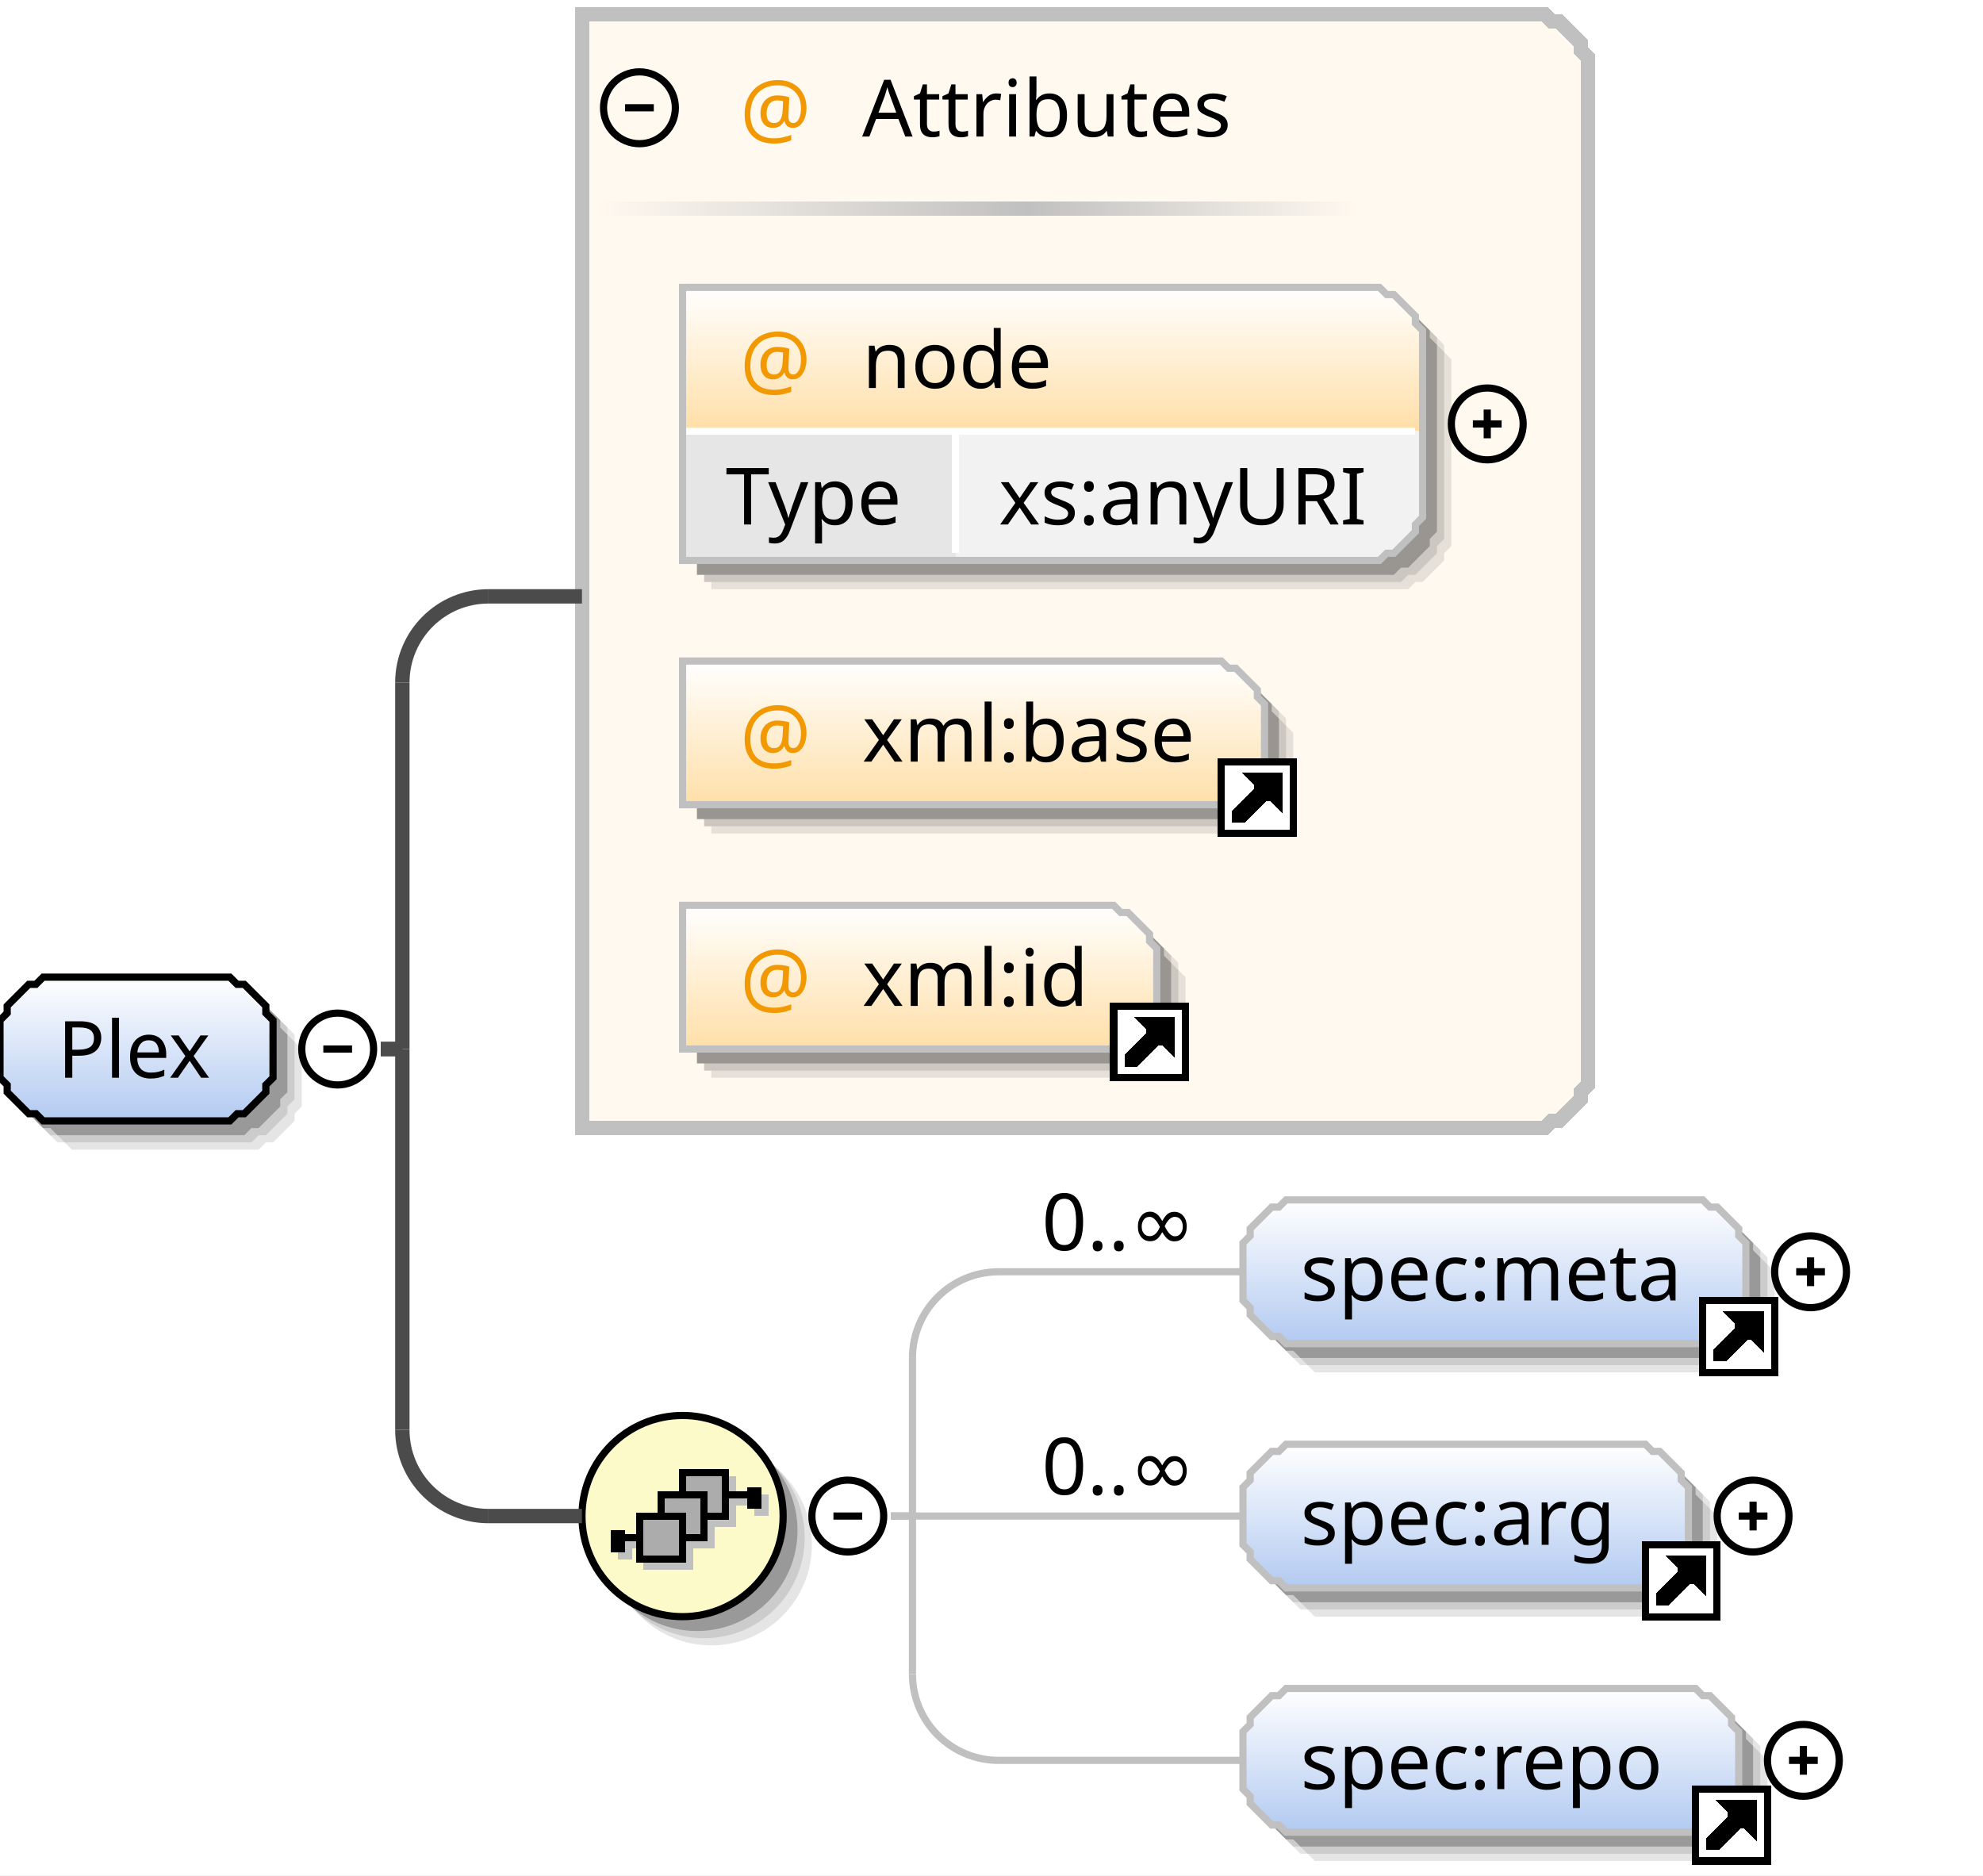
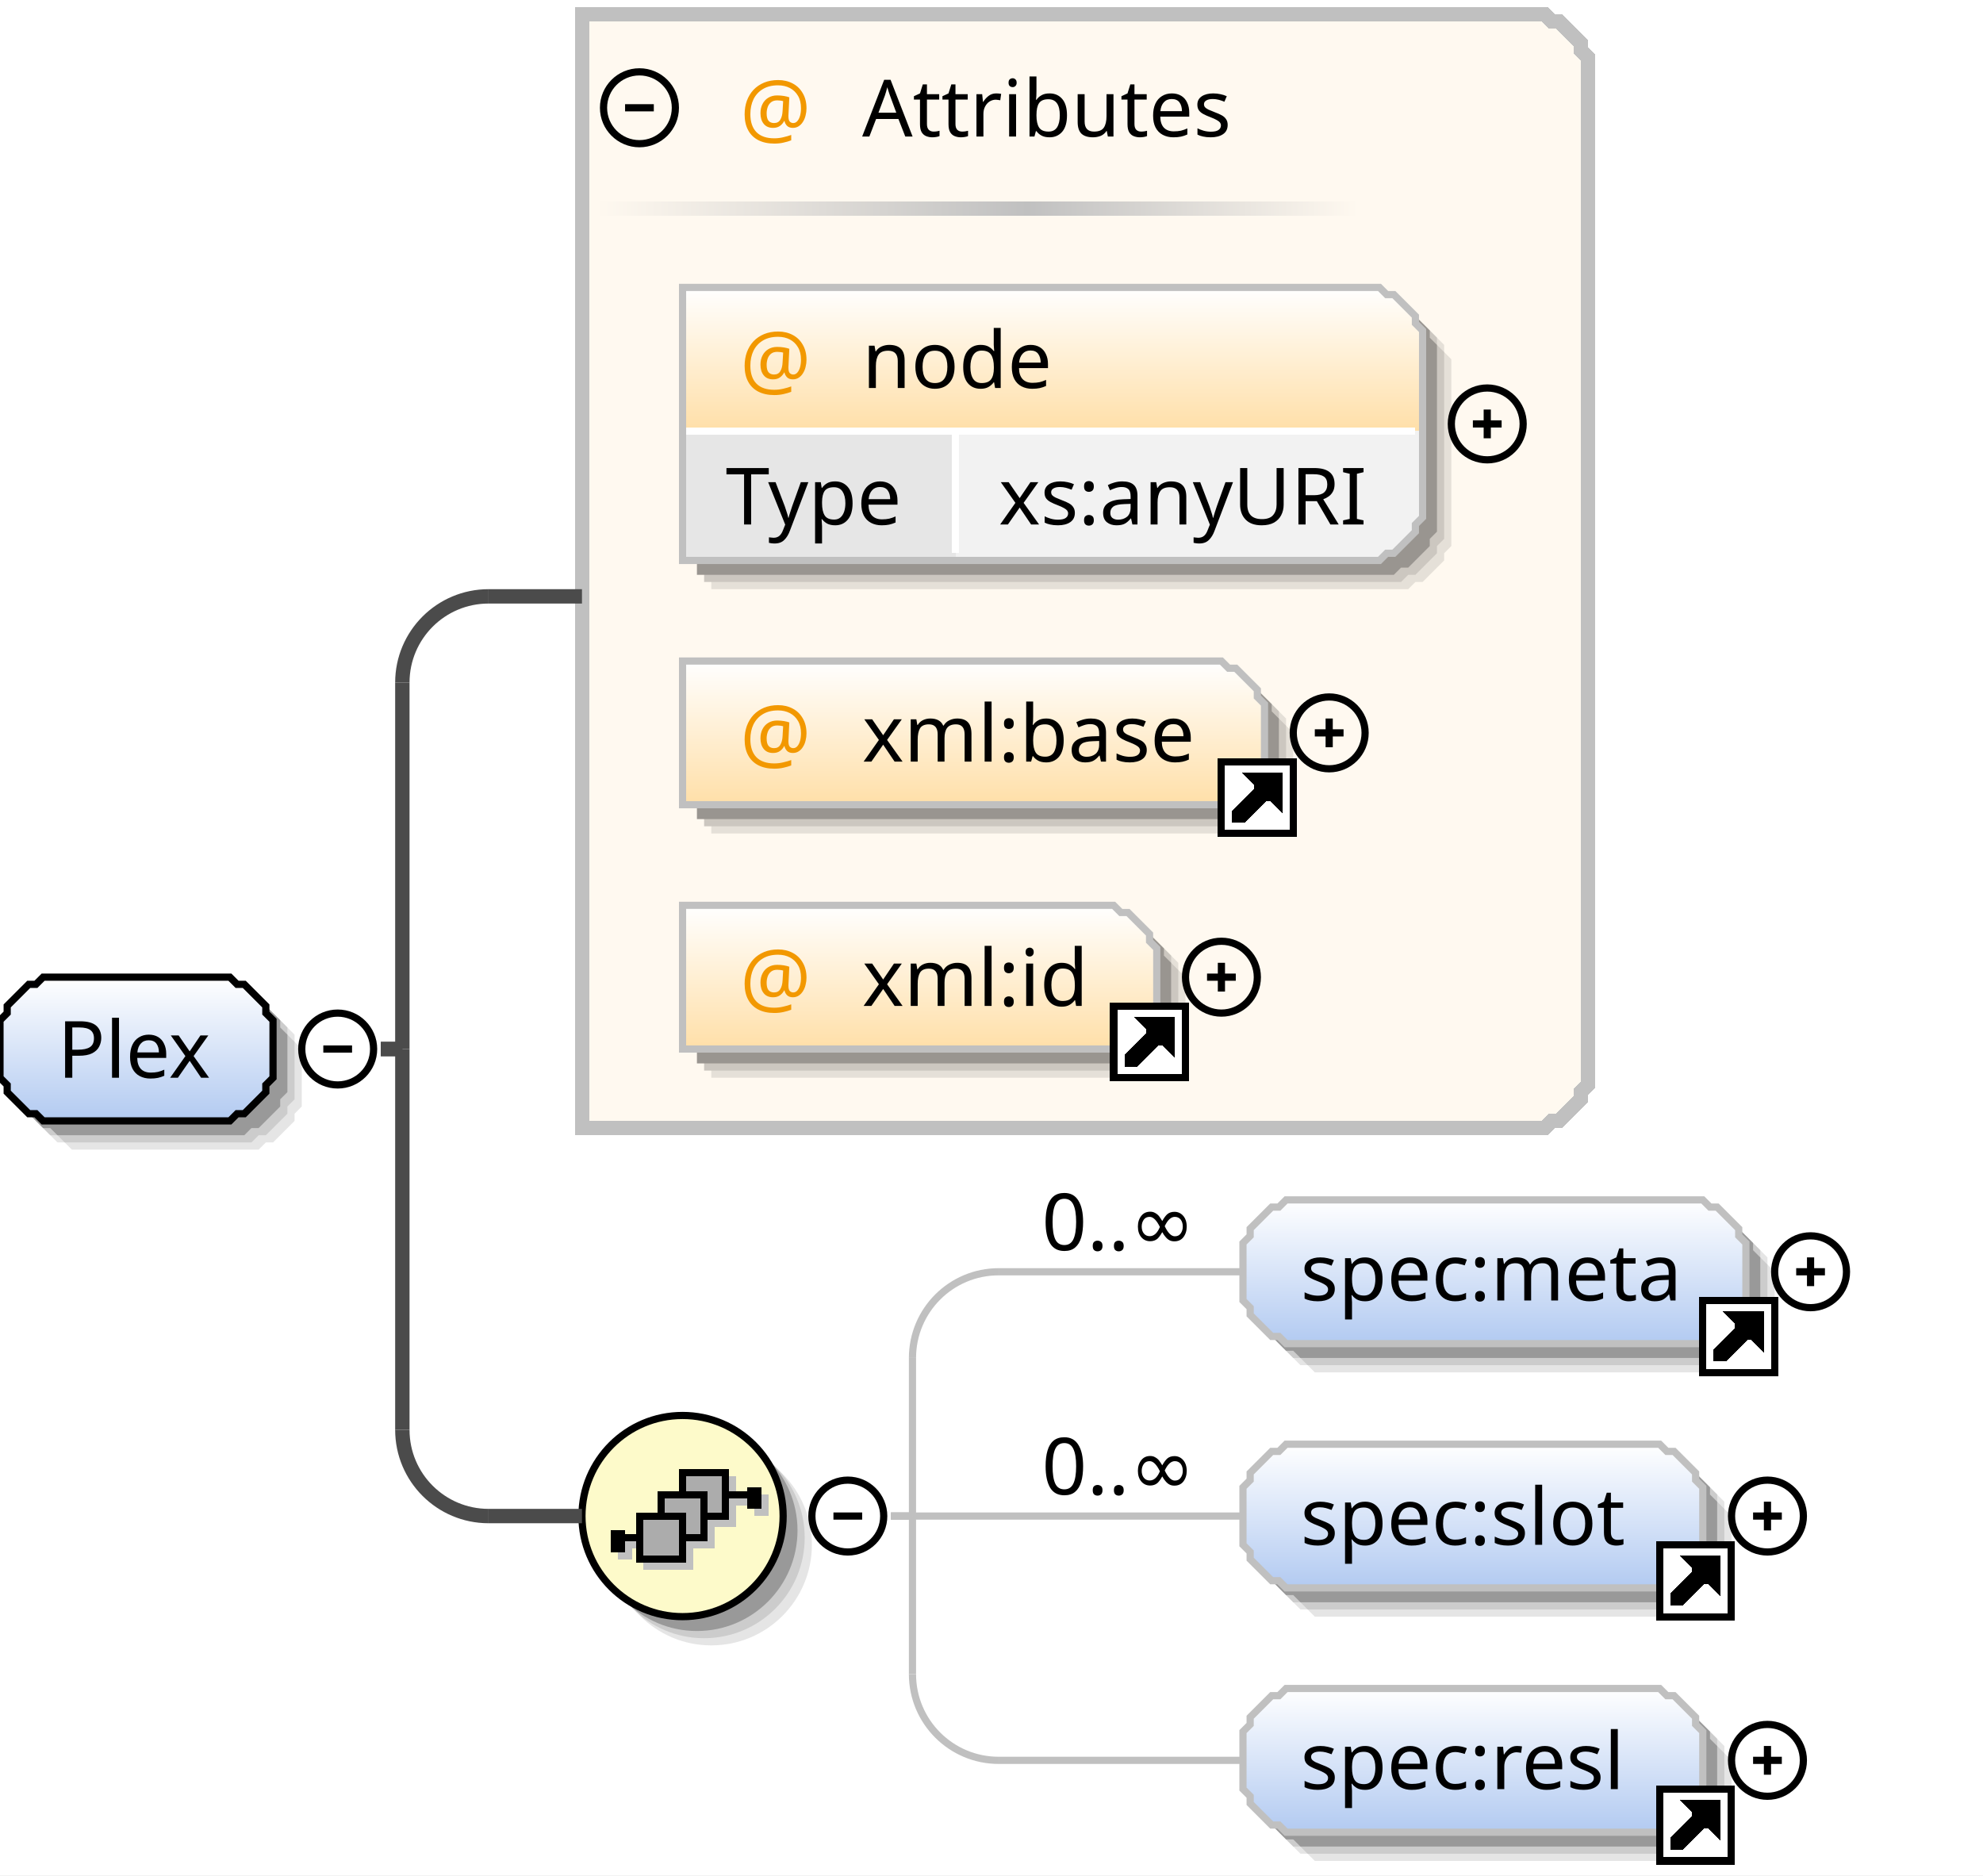
<svg xmlns="http://www.w3.org/2000/svg" color-interpolation="auto" color-rendering="auto" fill="black" fill-opacity="1" font-family="'Dialog'" font-size="12" font-style="normal" font-weight="normal" height="261" image-rendering="auto" shape-rendering="auto" stroke="black" stroke-dasharray="none" stroke-dashoffset="0" stroke-linecap="square" stroke-linejoin="miter" stroke-miterlimit="10" stroke-opacity="1" stroke-width="1" text-rendering="auto" width="276">
  <defs id="genericDefs" />
  <g>
    <defs id="defs1">
      <linearGradient gradientUnits="userSpaceOnUse" id="linearGradient1" spreadMethod="pad" x1="0" x2="0" y1="136" y2="156">
        <stop offset="0%" stop-color="white" stop-opacity="1" />
        <stop offset="100%" stop-color="rgb(178,202,241)" stop-opacity="1" />
      </linearGradient>
      <linearGradient gradientUnits="userSpaceOnUse" id="linearGradient2" spreadMethod="pad" x1="143" x2="189" y1="28" y2="28">
        <stop offset="0%" stop-color="silver" stop-opacity="1" />
        <stop offset="100%" stop-color="rgb(255,249,240)" stop-opacity="1" />
      </linearGradient>
      <linearGradient gradientUnits="userSpaceOnUse" id="linearGradient3" spreadMethod="pad" x1="83" x2="143" y1="28" y2="28">
        <stop offset="0%" stop-color="rgb(255,249,240)" stop-opacity="1" />
        <stop offset="100%" stop-color="silver" stop-opacity="1" />
      </linearGradient>
      <linearGradient gradientUnits="userSpaceOnUse" id="linearGradient4" spreadMethod="pad" x1="95" x2="95" y1="40" y2="60">
        <stop offset="0%" stop-color="white" stop-opacity="1" />
        <stop offset="100%" stop-color="rgb(255,223,168)" stop-opacity="1" />
      </linearGradient>
      <linearGradient gradientUnits="userSpaceOnUse" id="linearGradient5" spreadMethod="pad" x1="95" x2="95" y1="92" y2="112">
        <stop offset="0%" stop-color="white" stop-opacity="1" />
        <stop offset="100%" stop-color="rgb(255,223,168)" stop-opacity="1" />
      </linearGradient>
      <linearGradient gradientUnits="userSpaceOnUse" id="linearGradient6" spreadMethod="pad" x1="95" x2="95" y1="126" y2="146">
        <stop offset="0%" stop-color="white" stop-opacity="1" />
        <stop offset="100%" stop-color="rgb(255,223,168)" stop-opacity="1" />
      </linearGradient>
      <linearGradient gradientUnits="userSpaceOnUse" id="linearGradient7" spreadMethod="pad" x1="81" x2="81" y1="197" y2="225">
        <stop offset="0%" stop-color="rgb(253,250,202)" stop-opacity="1" />
        <stop offset="100%" stop-color="rgb(253,250,202)" stop-opacity="1" />
      </linearGradient>
      <linearGradient gradientUnits="userSpaceOnUse" id="linearGradient8" spreadMethod="pad" x1="173" x2="173" y1="167" y2="187">
        <stop offset="0%" stop-color="white" stop-opacity="1" />
        <stop offset="100%" stop-color="rgb(178,202,241)" stop-opacity="1" />
      </linearGradient>
      <linearGradient gradientUnits="userSpaceOnUse" id="linearGradient9" spreadMethod="pad" x1="173" x2="173" y1="201" y2="221">
        <stop offset="0%" stop-color="white" stop-opacity="1" />
        <stop offset="100%" stop-color="rgb(178,202,241)" stop-opacity="1" />
      </linearGradient>
      <linearGradient gradientUnits="userSpaceOnUse" id="linearGradient10" spreadMethod="pad" x1="173" x2="173" y1="235" y2="255">
        <stop offset="0%" stop-color="white" stop-opacity="1" />
        <stop offset="100%" stop-color="rgb(178,202,241)" stop-opacity="1" />
      </linearGradient>
      <clipPath clipPathUnits="userSpaceOnUse" id="clipPath1">
        <path d="M0 0 L276 0 L276 261 L0 261 L0 0 Z" />
      </clipPath>
    </defs>
    <g fill="white" stroke="white" text-rendering="geometricPrecision">
      <rect clip-path="url(#clipPath1)" height="261" stroke="none" width="276" x="0" y="0" />
    </g>
    <g fill="rgb(229,229,229)" font-family="sans-serif" font-size="11" stroke="rgb(229,229,229)" text-rendering="geometricPrecision">
      <polygon clip-path="url(#clipPath1)" points=" 4 146 5 145 5 144 6 143 7 142 8 141 9 141 10 140 36 140 37 141 38 141 39 142 40 143 41 144 41 145 42 146 42 154 41 155 41 156 40 157 39 158 38 159 37 159 36 160 10 160 9 159 8 159 7 158 6 157 5 156 5 155 4 154" stroke="none" />
      <polygon clip-path="url(#clipPath1)" fill="rgb(204,204,204)" points=" 3 145 4 144 4 143 5 142 6 141 7 140 8 140 9 139 35 139 36 140 37 140 38 141 39 142 40 143 40 144 41 145 41 153 40 154 40 155 39 156 38 157 37 158 36 158 35 159 9 159 8 158 7 158 6 157 5 156 4 155 4 154 3 153" stroke="none" />
      <polygon clip-path="url(#clipPath1)" fill="rgb(153,153,153)" points=" 2 144 3 143 3 142 4 141 5 140 6 139 7 139 8 138 34 138 35 139 36 139 37 140 38 141 39 142 39 143 40 144 40 152 39 153 39 154 38 155 37 156 36 157 35 157 34 158 8 158 7 157 6 157 5 156 4 155 3 154 3 153 2 152" stroke="none" />
      <polygon clip-path="url(#clipPath1)" fill="url(#linearGradient1)" points=" 0 142 1 141 1 140 2 139 3 138 4 137 5 137 6 136 32 136 33 137 34 137 35 138 36 139 37 140 37 141 38 142 38 150 37 151 37 152 36 153 35 154 34 155 33 155 32 156 6 156 5 155 4 155 3 154 2 153 1 152 1 151 0 150" shape-rendering="crispEdges" stroke="none" />
      <polygon clip-path="url(#clipPath1)" fill="none" points=" 0 142 1 141 1 140 2 139 3 138 4 137 5 137 6 136 32 136 33 137 34 137 35 138 36 139 37 140 37 141 38 142 38 150 37 151 37 152 36 153 35 154 34 155 33 155 32 156 6 156 5 155 4 155 3 154 2 153 1 152 1 151 0 150" stroke="black" stroke-linecap="butt" />
    </g>
    <g font-family="sans-serif" font-size="11" shape-rendering="crispEdges" stroke-linecap="butt" text-rendering="geometricPrecision">
      <text clip-path="url(#clipPath1)" stroke="none" x="8" xml:space="preserve" y="150">Plex</text>
      <circle clip-path="url(#clipPath1)" cx="47" cy="146" fill="none" r="5" shape-rendering="auto" />
      <line clip-path="url(#clipPath1)" fill="none" shape-rendering="auto" x1="45" x2="49" y1="146" y2="146" />
      <polygon clip-path="url(#clipPath1)" fill="rgb(255,249,240)" points=" 81 2 215 2 216 3 217 3 218 4 219 5 220 6 220 7 221 8 221 151 220 152 220 153 219 154 218 155 217 156 216 156 215 157 81 157" stroke="none" stroke-width="2" />
      <polygon clip-path="url(#clipPath1)" fill="none" points=" 81 2 215 2 216 3 217 3 218 4 219 5 220 6 220 7 221 8 221 151 220 152 220 153 219 154 218 155 217 156 216 156 215 157 81 157" stroke="silver" stroke-width="2" />
      <rect clip-path="url(#clipPath1)" fill="url(#linearGradient2)" height="2" stroke="none" stroke-width="2" width="46" x="143" y="28" />
      <rect clip-path="url(#clipPath1)" fill="url(#linearGradient3)" height="2" stroke="none" stroke-width="2" width="60" x="83" y="28" />
      <text clip-path="url(#clipPath1)" fill="rgb(242,152,0)" stroke="none" x="103" xml:space="preserve" y="19">@</text>
      <text clip-path="url(#clipPath1)" stroke="none" x="120" xml:space="preserve" y="19">Attributes</text>
      <circle clip-path="url(#clipPath1)" cx="89" cy="15" fill="none" r="5" shape-rendering="auto" />
      <line clip-path="url(#clipPath1)" fill="none" shape-rendering="auto" x1="87" x2="91" y1="15" y2="15" />
      <polygon clip-path="url(#clipPath1)" fill="rgb(229,224,216)" points=" 99 44 196 44 197 45 198 45 199 46 200 47 201 48 201 49 202 50 202 76 201 77 201 78 200 79 199 80 198 81 197 81 196 82 99 82" shape-rendering="auto" stroke="none" />
      <polygon clip-path="url(#clipPath1)" fill="rgb(204,199,192)" points=" 98 43 195 43 196 44 197 44 198 45 199 46 200 47 200 48 201 49 201 75 200 76 200 77 199 78 198 79 197 80 196 80 195 81 98 81" shape-rendering="auto" stroke="none" />
      <polygon clip-path="url(#clipPath1)" fill="rgb(153,149,144)" points=" 97 42 194 42 195 43 196 43 197 44 198 45 199 46 199 47 200 48 200 74 199 75 199 76 198 77 197 78 196 79 195 79 194 80 97 80" shape-rendering="auto" stroke="none" />
      <polygon clip-path="url(#clipPath1)" fill="url(#linearGradient4)" points=" 95 40 192 40 193 41 194 41 195 42 196 43 197 44 197 45 198 46 198 60 197 60 197 60 196 60 195 60 194 60 193 60 192 60 95 60" stroke="none" />
      <polygon clip-path="url(#clipPath1)" fill="rgb(230,230,230)" points=" 95 60 133 60 133 60 133 60 133 60 133 60 133 60 133 60 133 60 133 72 133 73 133 74 133 75 133 76 133 77 133 77 133 78 95 78" stroke="none" />
      <polygon clip-path="url(#clipPath1)" fill="rgb(242,242,242)" points=" 133 60 192 60 193 60 194 60 195 60 196 60 197 60 197 60 198 60 198 72 197 73 197 74 196 75 195 76 194 77 193 77 192 78 133 78" stroke="none" />
      <line clip-path="url(#clipPath1)" fill="none" stroke="white" x1="95" x2="197" y1="60" y2="60" />
      <text clip-path="url(#clipPath1)" stroke="none" x="101" xml:space="preserve" y="73">Type</text>
      <text clip-path="url(#clipPath1)" stroke="none" x="139" xml:space="preserve" y="73">xs:anyURI</text>
      <line clip-path="url(#clipPath1)" fill="none" stroke="white" x1="133" x2="133" y1="60" y2="77" />
      <polygon clip-path="url(#clipPath1)" fill="none" points=" 95 40 192 40 193 41 194 41 195 42 196 43 197 44 197 45 198 46 198 72 197 73 197 74 196 75 195 76 194 77 193 77 192 78 95 78" shape-rendering="auto" stroke="silver" />
      <text clip-path="url(#clipPath1)" fill="rgb(242,152,0)" stroke="none" x="103" xml:space="preserve" y="54">@</text>
      <text clip-path="url(#clipPath1)" stroke="none" x="120" xml:space="preserve" y="54">node</text>
      <circle clip-path="url(#clipPath1)" cx="207" cy="59" fill="none" r="5" shape-rendering="auto" />
      <line clip-path="url(#clipPath1)" fill="none" shape-rendering="auto" x1="205" x2="209" y1="59" y2="59" />
      <line clip-path="url(#clipPath1)" fill="none" shape-rendering="auto" x1="207" x2="207" y1="57" y2="61" />
      <polygon clip-path="url(#clipPath1)" fill="rgb(229,224,216)" points=" 99 96 174 96 175 97 176 97 177 98 178 99 179 100 179 101 180 102 180 110 179 111 179 112 178 113 177 114 176 115 175 115 174 116 99 116" shape-rendering="auto" stroke="none" />
      <polygon clip-path="url(#clipPath1)" fill="rgb(204,199,192)" points=" 98 95 173 95 174 96 175 96 176 97 177 98 178 99 178 100 179 101 179 109 178 110 178 111 177 112 176 113 175 114 174 114 173 115 98 115" shape-rendering="auto" stroke="none" />
      <polygon clip-path="url(#clipPath1)" fill="rgb(153,149,144)" points=" 97 94 172 94 173 95 174 95 175 96 176 97 177 98 177 99 178 100 178 108 177 109 177 110 176 111 175 112 174 113 173 113 172 114 97 114" shape-rendering="auto" stroke="none" />
      <polygon clip-path="url(#clipPath1)" fill="url(#linearGradient5)" points=" 95 92 170 92 171 93 172 93 173 94 174 95 175 96 175 97 176 98 176 106 175 107 175 108 174 109 173 110 172 111 171 111 170 112 95 112" stroke="none" />
      <polygon clip-path="url(#clipPath1)" fill="none" points=" 95 92 170 92 171 93 172 93 173 94 174 95 175 96 175 97 176 98 176 106 175 107 175 108 174 109 173 110 172 111 171 111 170 112 95 112" shape-rendering="auto" stroke="silver" />
      <text clip-path="url(#clipPath1)" fill="rgb(242,152,0)" stroke="none" x="103" xml:space="preserve" y="106">@</text>
      <text clip-path="url(#clipPath1)" stroke="none" x="120" xml:space="preserve" y="106">xml:base</text>
      <rect clip-path="url(#clipPath1)" fill="white" height="10" stroke="none" width="10" x="170" y="106" />
      <polygon clip-path="url(#clipPath1)" fill="none" points=" 172 114 172 113 175 110 175 109 174 108 178 108 178 112 177 111 176 111 173 114" />
      <polygon clip-path="url(#clipPath1)" points=" 172 114 172 113 175 110 175 109 174 108 178 108 178 112 177 111 176 111 173 114" stroke="none" />
      <rect clip-path="url(#clipPath1)" fill="none" height="10" width="10" x="170" y="106" />
+       <circle clip-path="url(#clipPath1)" cx="185" cy="102" fill="none" r="5" shape-rendering="auto" />
+       <line clip-path="url(#clipPath1)" fill="none" shape-rendering="auto" x1="183" x2="187" y1="102" y2="102" />
+       <line clip-path="url(#clipPath1)" fill="none" shape-rendering="auto" x1="185" x2="185" y1="100" y2="104" />
      <polygon clip-path="url(#clipPath1)" fill="rgb(229,224,216)" points=" 99 130 159 130 160 131 161 131 162 132 163 133 164 134 164 135 165 136 165 144 164 145 164 146 163 147 162 148 161 149 160 149 159 150 99 150" shape-rendering="auto" stroke="none" />
      <polygon clip-path="url(#clipPath1)" fill="rgb(204,199,192)" points=" 98 129 158 129 159 130 160 130 161 131 162 132 163 133 163 134 164 135 164 143 163 144 163 145 162 146 161 147 160 148 159 148 158 149 98 149" shape-rendering="auto" stroke="none" />
      <polygon clip-path="url(#clipPath1)" fill="rgb(153,149,144)" points=" 97 128 157 128 158 129 159 129 160 130 161 131 162 132 162 133 163 134 163 142 162 143 162 144 161 145 160 146 159 147 158 147 157 148 97 148" shape-rendering="auto" stroke="none" />
      <polygon clip-path="url(#clipPath1)" fill="url(#linearGradient6)" points=" 95 126 155 126 156 127 157 127 158 128 159 129 160 130 160 131 161 132 161 140 160 141 160 142 159 143 158 144 157 145 156 145 155 146 95 146" stroke="none" />
      <polygon clip-path="url(#clipPath1)" fill="none" points=" 95 126 155 126 156 127 157 127 158 128 159 129 160 130 160 131 161 132 161 140 160 141 160 142 159 143 158 144 157 145 156 145 155 146 95 146" shape-rendering="auto" stroke="silver" />
      <text clip-path="url(#clipPath1)" fill="rgb(242,152,0)" stroke="none" x="103" xml:space="preserve" y="140">@</text>
      <text clip-path="url(#clipPath1)" stroke="none" x="120" xml:space="preserve" y="140">xml:id</text>
      <rect clip-path="url(#clipPath1)" fill="white" height="10" stroke="none" width="10" x="155" y="140" />
      <polygon clip-path="url(#clipPath1)" fill="none" points=" 157 148 157 147 160 144 160 143 159 142 163 142 163 146 162 145 161 145 158 148" />
      <polygon clip-path="url(#clipPath1)" points=" 157 148 157 147 160 144 160 143 159 142 163 142 163 146 162 145 161 145 158 148" stroke="none" />
      <rect clip-path="url(#clipPath1)" fill="none" height="10" width="10" x="155" y="140" />
+       <circle clip-path="url(#clipPath1)" cx="170" cy="136" fill="none" r="5" shape-rendering="auto" />
+       <line clip-path="url(#clipPath1)" fill="none" shape-rendering="auto" x1="168" x2="172" y1="136" y2="136" />
+       <line clip-path="url(#clipPath1)" fill="none" shape-rendering="auto" x1="170" x2="170" y1="134" y2="138" />
      <circle clip-path="url(#clipPath1)" cx="99" cy="215" fill="rgb(229,229,229)" r="14" shape-rendering="auto" stroke="none" />
      <circle clip-path="url(#clipPath1)" cx="98" cy="214" fill="rgb(204,204,204)" r="14" shape-rendering="auto" stroke="none" />
      <circle clip-path="url(#clipPath1)" cx="97" cy="213" fill="rgb(153,153,153)" r="14" shape-rendering="auto" stroke="none" />
      <circle clip-path="url(#clipPath1)" cx="95" cy="211" fill="url(#linearGradient7)" r="14" stroke="none" />
      <circle clip-path="url(#clipPath1)" cx="95" cy="211" fill="none" r="14" shape-rendering="auto" />
      <line clip-path="url(#clipPath1)" fill="none" stroke="silver" x1="102" x2="106" y1="209" y2="209" />
      <rect clip-path="url(#clipPath1)" fill="silver" height="3" stroke="none" width="2" x="105" y="208" />
      <rect clip-path="url(#clipPath1)" fill="silver" height="6" stroke="none" width="6" x="96" y="206" />
      <rect clip-path="url(#clipPath1)" fill="none" height="6" stroke="silver" width="6" x="96" y="206" />
      <rect clip-path="url(#clipPath1)" fill="silver" height="6" stroke="none" width="6" x="93" y="209" />
      <rect clip-path="url(#clipPath1)" fill="none" height="6" stroke="silver" width="6" x="93" y="209" />
      <rect clip-path="url(#clipPath1)" fill="silver" height="6" stroke="none" width="6" x="90" y="212" />
      <rect clip-path="url(#clipPath1)" fill="none" height="6" stroke="silver" width="6" x="90" y="212" />
      <line clip-path="url(#clipPath1)" fill="none" stroke="silver" x1="90" x2="86" y1="215" y2="215" />
      <rect clip-path="url(#clipPath1)" fill="silver" height="3" stroke="none" width="2" x="86" y="214" />
      <line clip-path="url(#clipPath1)" fill="none" x1="101" x2="105" y1="208" y2="208" />
      <rect clip-path="url(#clipPath1)" height="3" stroke="none" width="2" x="104" y="207" />
      <rect clip-path="url(#clipPath1)" fill="rgb(172,172,172)" height="6" stroke="none" width="6" x="95" y="205" />
      <rect clip-path="url(#clipPath1)" fill="none" height="6" width="6" x="95" y="205" />
      <rect clip-path="url(#clipPath1)" fill="rgb(172,172,172)" height="6" stroke="none" width="6" x="92" y="208" />
      <rect clip-path="url(#clipPath1)" fill="none" height="6" width="6" x="92" y="208" />
      <rect clip-path="url(#clipPath1)" fill="rgb(172,172,172)" height="6" stroke="none" width="6" x="89" y="211" />
      <rect clip-path="url(#clipPath1)" fill="none" height="6" width="6" x="89" y="211" />
      <line clip-path="url(#clipPath1)" fill="none" x1="89" x2="85" y1="214" y2="214" />
      <rect clip-path="url(#clipPath1)" height="3" stroke="none" width="2" x="85" y="213" />
      <circle clip-path="url(#clipPath1)" cx="118" cy="211" fill="none" r="5" shape-rendering="auto" />
      <line clip-path="url(#clipPath1)" fill="none" shape-rendering="auto" x1="116" x2="120" y1="211" y2="211" />
      <polygon clip-path="url(#clipPath1)" fill="rgb(229,229,229)" points=" 177 177 178 176 178 175 179 174 180 173 181 172 182 172 183 171 241 171 242 172 243 172 244 173 245 174 246 175 246 176 247 177 247 185 246 186 246 187 245 188 244 189 243 190 242 190 241 191 183 191 182 190 181 190 180 189 179 188 178 187 178 186 177 185" shape-rendering="auto" stroke="none" />
      <polygon clip-path="url(#clipPath1)" fill="rgb(204,204,204)" points=" 176 176 177 175 177 174 178 173 179 172 180 171 181 171 182 170 240 170 241 171 242 171 243 172 244 173 245 174 245 175 246 176 246 184 245 185 245 186 244 187 243 188 242 189 241 189 240 190 182 190 181 189 180 189 179 188 178 187 177 186 177 185 176 184" shape-rendering="auto" stroke="none" />
      <polygon clip-path="url(#clipPath1)" fill="rgb(153,153,153)" points=" 175 175 176 174 176 173 177 172 178 171 179 170 180 170 181 169 239 169 240 170 241 170 242 171 243 172 244 173 244 174 245 175 245 183 244 184 244 185 243 186 242 187 241 188 240 188 239 189 181 189 180 188 179 188 178 187 177 186 176 185 176 184 175 183" shape-rendering="auto" stroke="none" />
      <polygon clip-path="url(#clipPath1)" fill="url(#linearGradient8)" points=" 173 173 174 172 174 171 175 170 176 169 177 168 178 168 179 167 237 167 238 168 239 168 240 169 241 170 242 171 242 172 243 173 243 181 242 182 242 183 241 184 240 185 239 186 238 186 237 187 179 187 178 186 177 186 176 185 175 184 174 183 174 182 173 181" stroke="none" />
      <polygon clip-path="url(#clipPath1)" fill="none" points=" 173 173 174 172 174 171 175 170 176 169 177 168 178 168 179 167 237 167 238 168 239 168 240 169 241 170 242 171 242 172 243 173 243 181 242 182 242 183 241 184 240 185 239 186 238 186 237 187 179 187 178 186 177 186 176 185 175 184 174 183 174 182 173 181" shape-rendering="auto" stroke="silver" />
      <text clip-path="url(#clipPath1)" stroke="none" x="181" xml:space="preserve" y="181">spec:meta</text>
      <rect clip-path="url(#clipPath1)" fill="white" height="10" stroke="none" width="10" x="237" y="181" />
      <polygon clip-path="url(#clipPath1)" fill="none" points=" 239 189 239 188 242 185 242 184 241 183 245 183 245 187 244 186 243 186 240 189" />
      <polygon clip-path="url(#clipPath1)" points=" 239 189 239 188 242 185 242 184 241 183 245 183 245 187 244 186 243 186 240 189" stroke="none" />
      <rect clip-path="url(#clipPath1)" fill="none" height="10" width="10" x="237" y="181" />
      <circle clip-path="url(#clipPath1)" cx="252" cy="177" fill="none" r="5" shape-rendering="auto" />
      <line clip-path="url(#clipPath1)" fill="none" shape-rendering="auto" x1="250" x2="254" y1="177" y2="177" />
      <line clip-path="url(#clipPath1)" fill="none" shape-rendering="auto" x1="252" x2="252" y1="175" y2="179" />
      <line clip-path="url(#clipPath1)" fill="none" shape-rendering="auto" stroke="silver" x1="124" x2="127" y1="211" y2="211" />
      <line clip-path="url(#clipPath1)" fill="none" shape-rendering="auto" stroke="silver" x1="127" x2="127" y1="189" y2="211" />
      <line clip-path="url(#clipPath1)" fill="none" shape-rendering="auto" stroke="silver" x1="139" x2="173" y1="177" y2="177" />
      <path clip-path="url(#clipPath1)" d="M127 189 A12 12 0 0 1 139 177" fill="none" shape-rendering="auto" stroke="silver" />
      <text clip-path="url(#clipPath1)" shape-rendering="auto" stroke="none" x="145" xml:space="preserve" y="174">0..∞</text>
-       <polygon clip-path="url(#clipPath1)" fill="rgb(229,229,229)" points=" 177 211 178 210 178 209 179 208 180 207 181 206 182 206 183 205 233 205 234 206 235 206 236 207 237 208 238 209 238 210 239 211 239 219 238 220 238 221 237 222 236 223 235 224 234 224 233 225 183 225 182 224 181 224 180 223 179 222 178 221 178 220 177 219" shape-rendering="auto" stroke="none" />
-       <polygon clip-path="url(#clipPath1)" fill="rgb(204,204,204)" points=" 176 210 177 209 177 208 178 207 179 206 180 205 181 205 182 204 232 204 233 205 234 205 235 206 236 207 237 208 237 209 238 210 238 218 237 219 237 220 236 221 235 222 234 223 233 223 232 224 182 224 181 223 180 223 179 222 178 221 177 220 177 219 176 218" shape-rendering="auto" stroke="none" />
-       <polygon clip-path="url(#clipPath1)" fill="rgb(153,153,153)" points=" 175 209 176 208 176 207 177 206 178 205 179 204 180 204 181 203 231 203 232 204 233 204 234 205 235 206 236 207 236 208 237 209 237 217 236 218 236 219 235 220 234 221 233 222 232 222 231 223 181 223 180 222 179 222 178 221 177 220 176 219 176 218 175 217" shape-rendering="auto" stroke="none" />
-       <polygon clip-path="url(#clipPath1)" fill="url(#linearGradient9)" points=" 173 207 174 206 174 205 175 204 176 203 177 202 178 202 179 201 229 201 230 202 231 202 232 203 233 204 234 205 234 206 235 207 235 215 234 216 234 217 233 218 232 219 231 220 230 220 229 221 179 221 178 220 177 220 176 219 175 218 174 217 174 216 173 215" stroke="none" />
-       <polygon clip-path="url(#clipPath1)" fill="none" points=" 173 207 174 206 174 205 175 204 176 203 177 202 178 202 179 201 229 201 230 202 231 202 232 203 233 204 234 205 234 206 235 207 235 215 234 216 234 217 233 218 232 219 231 220 230 220 229 221 179 221 178 220 177 220 176 219 175 218 174 217 174 216 173 215" shape-rendering="auto" stroke="silver" />
-       <text clip-path="url(#clipPath1)" stroke="none" x="181" xml:space="preserve" y="215">spec:arg</text>
-       <rect clip-path="url(#clipPath1)" fill="white" height="10" stroke="none" width="10" x="229" y="215" />
-       <polygon clip-path="url(#clipPath1)" fill="none" points=" 231 223 231 222 234 219 234 218 233 217 237 217 237 221 236 220 235 220 232 223" />
-       <polygon clip-path="url(#clipPath1)" points=" 231 223 231 222 234 219 234 218 233 217 237 217 237 221 236 220 235 220 232 223" stroke="none" />
-       <rect clip-path="url(#clipPath1)" fill="none" height="10" width="10" x="229" y="215" />
-       <circle clip-path="url(#clipPath1)" cx="244" cy="211" fill="none" r="5" shape-rendering="auto" />
-       <line clip-path="url(#clipPath1)" fill="none" shape-rendering="auto" x1="242" x2="246" y1="211" y2="211" />
-       <line clip-path="url(#clipPath1)" fill="none" shape-rendering="auto" x1="244" x2="244" y1="209" y2="213" />
+       <polygon clip-path="url(#clipPath1)" fill="rgb(229,229,229)" points=" 177 211 178 210 178 209 179 208 180 207 181 206 182 206 183 205 235 205 236 206 237 206 238 207 239 208 240 209 240 210 241 211 241 219 240 220 240 221 239 222 238 223 237 224 236 224 235 225 183 225 182 224 181 224 180 223 179 222 178 221 178 220 177 219" shape-rendering="auto" stroke="none" />
+       <polygon clip-path="url(#clipPath1)" fill="rgb(204,204,204)" points=" 176 210 177 209 177 208 178 207 179 206 180 205 181 205 182 204 234 204 235 205 236 205 237 206 238 207 239 208 239 209 240 210 240 218 239 219 239 220 238 221 237 222 236 223 235 223 234 224 182 224 181 223 180 223 179 222 178 221 177 220 177 219 176 218" shape-rendering="auto" stroke="none" />
+       <polygon clip-path="url(#clipPath1)" fill="rgb(153,153,153)" points=" 175 209 176 208 176 207 177 206 178 205 179 204 180 204 181 203 233 203 234 204 235 204 236 205 237 206 238 207 238 208 239 209 239 217 238 218 238 219 237 220 236 221 235 222 234 222 233 223 181 223 180 222 179 222 178 221 177 220 176 219 176 218 175 217" shape-rendering="auto" stroke="none" />
+       <polygon clip-path="url(#clipPath1)" fill="url(#linearGradient9)" points=" 173 207 174 206 174 205 175 204 176 203 177 202 178 202 179 201 231 201 232 202 233 202 234 203 235 204 236 205 236 206 237 207 237 215 236 216 236 217 235 218 234 219 233 220 232 220 231 221 179 221 178 220 177 220 176 219 175 218 174 217 174 216 173 215" stroke="none" />
+       <polygon clip-path="url(#clipPath1)" fill="none" points=" 173 207 174 206 174 205 175 204 176 203 177 202 178 202 179 201 231 201 232 202 233 202 234 203 235 204 236 205 236 206 237 207 237 215 236 216 236 217 235 218 234 219 233 220 232 220 231 221 179 221 178 220 177 220 176 219 175 218 174 217 174 216 173 215" shape-rendering="auto" stroke="silver" />
+       <text clip-path="url(#clipPath1)" stroke="none" x="181" xml:space="preserve" y="215">spec:slot</text>
+       <rect clip-path="url(#clipPath1)" fill="white" height="10" stroke="none" width="10" x="231" y="215" />
+       <polygon clip-path="url(#clipPath1)" fill="none" points=" 233 223 233 222 236 219 236 218 235 217 239 217 239 221 238 220 237 220 234 223" />
+       <polygon clip-path="url(#clipPath1)" points=" 233 223 233 222 236 219 236 218 235 217 239 217 239 221 238 220 237 220 234 223" stroke="none" />
+       <rect clip-path="url(#clipPath1)" fill="none" height="10" width="10" x="231" y="215" />
+       <circle clip-path="url(#clipPath1)" cx="246" cy="211" fill="none" r="5" shape-rendering="auto" />
+       <line clip-path="url(#clipPath1)" fill="none" shape-rendering="auto" x1="244" x2="248" y1="211" y2="211" />
+       <line clip-path="url(#clipPath1)" fill="none" shape-rendering="auto" x1="246" x2="246" y1="209" y2="213" />
      <line clip-path="url(#clipPath1)" fill="none" shape-rendering="auto" stroke="silver" x1="124" x2="127" y1="211" y2="211" />
      <line clip-path="url(#clipPath1)" fill="none" shape-rendering="auto" stroke="silver" x1="127" x2="127" y1="211" y2="211" />
      <line clip-path="url(#clipPath1)" fill="none" shape-rendering="auto" stroke="silver" x1="127" x2="173" y1="211" y2="211" />
      <text clip-path="url(#clipPath1)" shape-rendering="auto" stroke="none" x="145" xml:space="preserve" y="208">0..∞</text>
-       <polygon clip-path="url(#clipPath1)" fill="rgb(229,229,229)" points=" 177 245 178 244 178 243 179 242 180 241 181 240 182 240 183 239 240 239 241 240 242 240 243 241 244 242 245 243 245 244 246 245 246 253 245 254 245 255 244 256 243 257 242 258 241 258 240 259 183 259 182 258 181 258 180 257 179 256 178 255 178 254 177 253" shape-rendering="auto" stroke="none" />
-       <polygon clip-path="url(#clipPath1)" fill="rgb(204,204,204)" points=" 176 244 177 243 177 242 178 241 179 240 180 239 181 239 182 238 239 238 240 239 241 239 242 240 243 241 244 242 244 243 245 244 245 252 244 253 244 254 243 255 242 256 241 257 240 257 239 258 182 258 181 257 180 257 179 256 178 255 177 254 177 253 176 252" shape-rendering="auto" stroke="none" />
-       <polygon clip-path="url(#clipPath1)" fill="rgb(153,153,153)" points=" 175 243 176 242 176 241 177 240 178 239 179 238 180 238 181 237 238 237 239 238 240 238 241 239 242 240 243 241 243 242 244 243 244 251 243 252 243 253 242 254 241 255 240 256 239 256 238 257 181 257 180 256 179 256 178 255 177 254 176 253 176 252 175 251" shape-rendering="auto" stroke="none" />
-       <polygon clip-path="url(#clipPath1)" fill="url(#linearGradient10)" points=" 173 241 174 240 174 239 175 238 176 237 177 236 178 236 179 235 236 235 237 236 238 236 239 237 240 238 241 239 241 240 242 241 242 249 241 250 241 251 240 252 239 253 238 254 237 254 236 255 179 255 178 254 177 254 176 253 175 252 174 251 174 250 173 249" stroke="none" />
-       <polygon clip-path="url(#clipPath1)" fill="none" points=" 173 241 174 240 174 239 175 238 176 237 177 236 178 236 179 235 236 235 237 236 238 236 239 237 240 238 241 239 241 240 242 241 242 249 241 250 241 251 240 252 239 253 238 254 237 254 236 255 179 255 178 254 177 254 176 253 175 252 174 251 174 250 173 249" shape-rendering="auto" stroke="silver" />
-       <text clip-path="url(#clipPath1)" stroke="none" x="181" xml:space="preserve" y="249">spec:repo</text>
-       <rect clip-path="url(#clipPath1)" fill="white" height="10" stroke="none" width="10" x="236" y="249" />
-       <polygon clip-path="url(#clipPath1)" fill="none" points=" 238 257 238 256 241 253 241 252 240 251 244 251 244 255 243 254 242 254 239 257" />
-       <polygon clip-path="url(#clipPath1)" points=" 238 257 238 256 241 253 241 252 240 251 244 251 244 255 243 254 242 254 239 257" stroke="none" />
-       <rect clip-path="url(#clipPath1)" fill="none" height="10" width="10" x="236" y="249" />
-       <circle clip-path="url(#clipPath1)" cx="251" cy="245" fill="none" r="5" shape-rendering="auto" />
-       <line clip-path="url(#clipPath1)" fill="none" shape-rendering="auto" x1="249" x2="253" y1="245" y2="245" />
-       <line clip-path="url(#clipPath1)" fill="none" shape-rendering="auto" x1="251" x2="251" y1="243" y2="247" />
+       <polygon clip-path="url(#clipPath1)" fill="rgb(229,229,229)" points=" 177 245 178 244 178 243 179 242 180 241 181 240 182 240 183 239 235 239 236 240 237 240 238 241 239 242 240 243 240 244 241 245 241 253 240 254 240 255 239 256 238 257 237 258 236 258 235 259 183 259 182 258 181 258 180 257 179 256 178 255 178 254 177 253" shape-rendering="auto" stroke="none" />
+       <polygon clip-path="url(#clipPath1)" fill="rgb(204,204,204)" points=" 176 244 177 243 177 242 178 241 179 240 180 239 181 239 182 238 234 238 235 239 236 239 237 240 238 241 239 242 239 243 240 244 240 252 239 253 239 254 238 255 237 256 236 257 235 257 234 258 182 258 181 257 180 257 179 256 178 255 177 254 177 253 176 252" shape-rendering="auto" stroke="none" />
+       <polygon clip-path="url(#clipPath1)" fill="rgb(153,153,153)" points=" 175 243 176 242 176 241 177 240 178 239 179 238 180 238 181 237 233 237 234 238 235 238 236 239 237 240 238 241 238 242 239 243 239 251 238 252 238 253 237 254 236 255 235 256 234 256 233 257 181 257 180 256 179 256 178 255 177 254 176 253 176 252 175 251" shape-rendering="auto" stroke="none" />
+       <polygon clip-path="url(#clipPath1)" fill="url(#linearGradient10)" points=" 173 241 174 240 174 239 175 238 176 237 177 236 178 236 179 235 231 235 232 236 233 236 234 237 235 238 236 239 236 240 237 241 237 249 236 250 236 251 235 252 234 253 233 254 232 254 231 255 179 255 178 254 177 254 176 253 175 252 174 251 174 250 173 249" stroke="none" />
+       <polygon clip-path="url(#clipPath1)" fill="none" points=" 173 241 174 240 174 239 175 238 176 237 177 236 178 236 179 235 231 235 232 236 233 236 234 237 235 238 236 239 236 240 237 241 237 249 236 250 236 251 235 252 234 253 233 254 232 254 231 255 179 255 178 254 177 254 176 253 175 252 174 251 174 250 173 249" shape-rendering="auto" stroke="silver" />
+       <text clip-path="url(#clipPath1)" stroke="none" x="181" xml:space="preserve" y="249">spec:resl</text>
+       <rect clip-path="url(#clipPath1)" fill="white" height="10" stroke="none" width="10" x="231" y="249" />
+       <polygon clip-path="url(#clipPath1)" fill="none" points=" 233 257 233 256 236 253 236 252 235 251 239 251 239 255 238 254 237 254 234 257" />
+       <polygon clip-path="url(#clipPath1)" points=" 233 257 233 256 236 253 236 252 235 251 239 251 239 255 238 254 237 254 234 257" stroke="none" />
+       <rect clip-path="url(#clipPath1)" fill="none" height="10" width="10" x="231" y="249" />
+       <circle clip-path="url(#clipPath1)" cx="246" cy="245" fill="none" r="5" shape-rendering="auto" />
+       <line clip-path="url(#clipPath1)" fill="none" shape-rendering="auto" x1="244" x2="248" y1="245" y2="245" />
+       <line clip-path="url(#clipPath1)" fill="none" shape-rendering="auto" x1="246" x2="246" y1="243" y2="247" />
      <line clip-path="url(#clipPath1)" fill="none" shape-rendering="auto" stroke="silver" x1="124" x2="127" y1="211" y2="211" />
      <line clip-path="url(#clipPath1)" fill="none" shape-rendering="auto" stroke="silver" x1="127" x2="127" y1="211" y2="233" />
      <line clip-path="url(#clipPath1)" fill="none" shape-rendering="auto" stroke="silver" x1="139" x2="173" y1="245" y2="245" />
      <path clip-path="url(#clipPath1)" d="M127 233 A12 12 0 0 0 139 245" fill="none" shape-rendering="auto" stroke="silver" />
    </g>
    <g fill="rgb(75,75,75)" font-family="sans-serif" font-size="11" stroke="rgb(75,75,75)" stroke-linecap="butt" stroke-width="2" text-rendering="geometricPrecision">
      <line clip-path="url(#clipPath1)" fill="none" x1="53" x2="56" y1="146" y2="146" />
      <line clip-path="url(#clipPath1)" fill="none" x1="56" x2="56" y1="95" y2="146" />
      <line clip-path="url(#clipPath1)" fill="none" x1="68" x2="81" y1="83" y2="83" />
      <path clip-path="url(#clipPath1)" d="M56 95 A12 12 0 0 1 68 83" fill="none" />
      <line clip-path="url(#clipPath1)" fill="none" x1="53" x2="56" y1="146" y2="146" />
      <line clip-path="url(#clipPath1)" fill="none" x1="56" x2="56" y1="146" y2="199" />
      <line clip-path="url(#clipPath1)" fill="none" x1="68" x2="81" y1="211" y2="211" />
      <path clip-path="url(#clipPath1)" d="M56 199 A12 12 0 0 0 68 211" fill="none" />
    </g>
  </g>
</svg>
